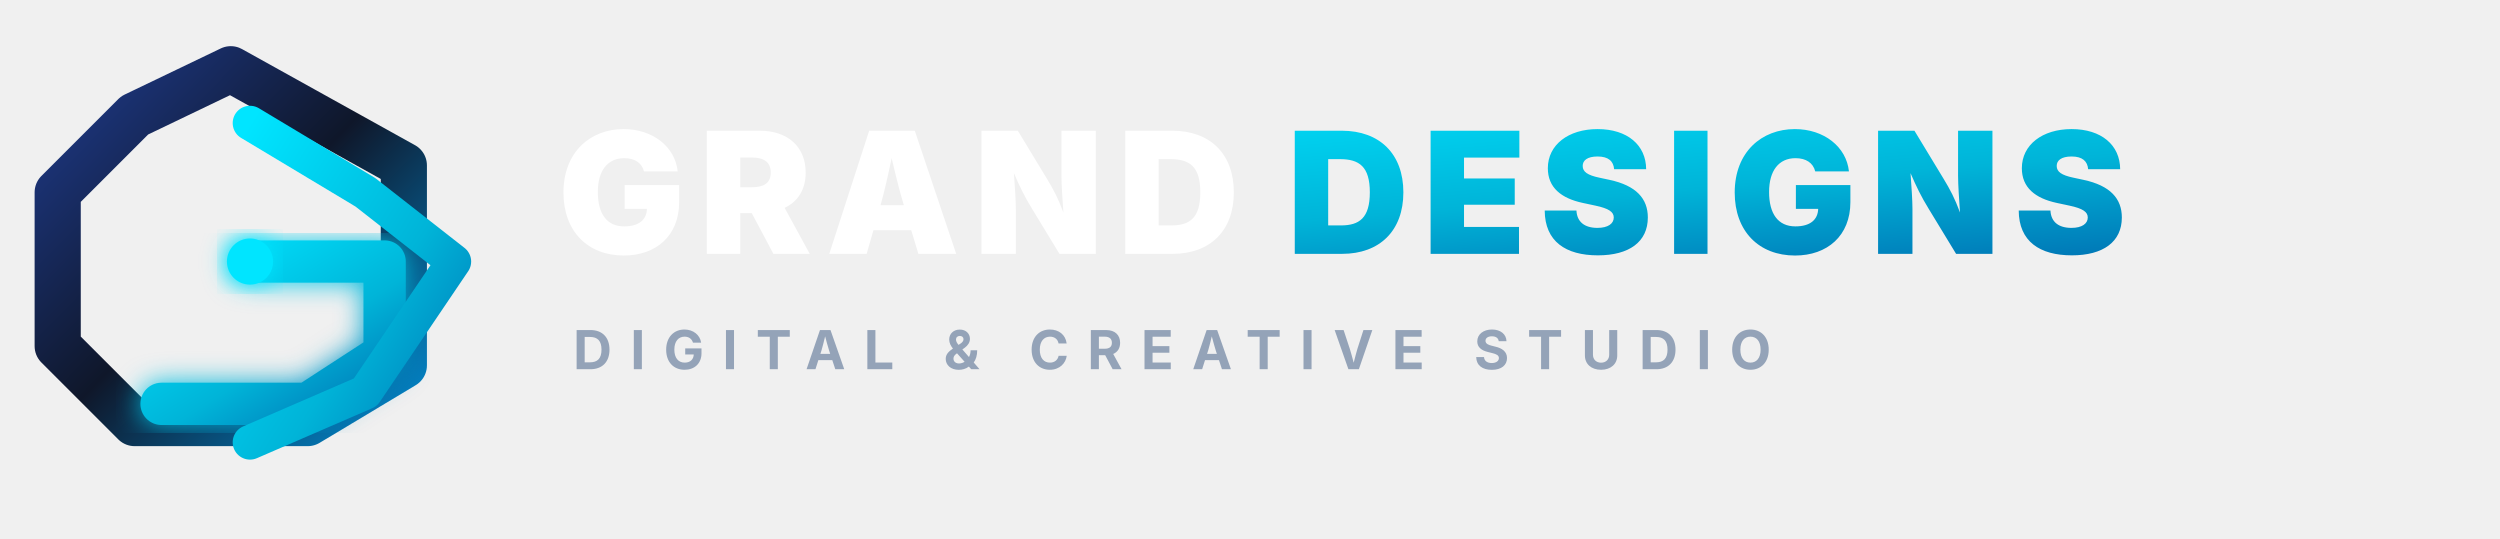
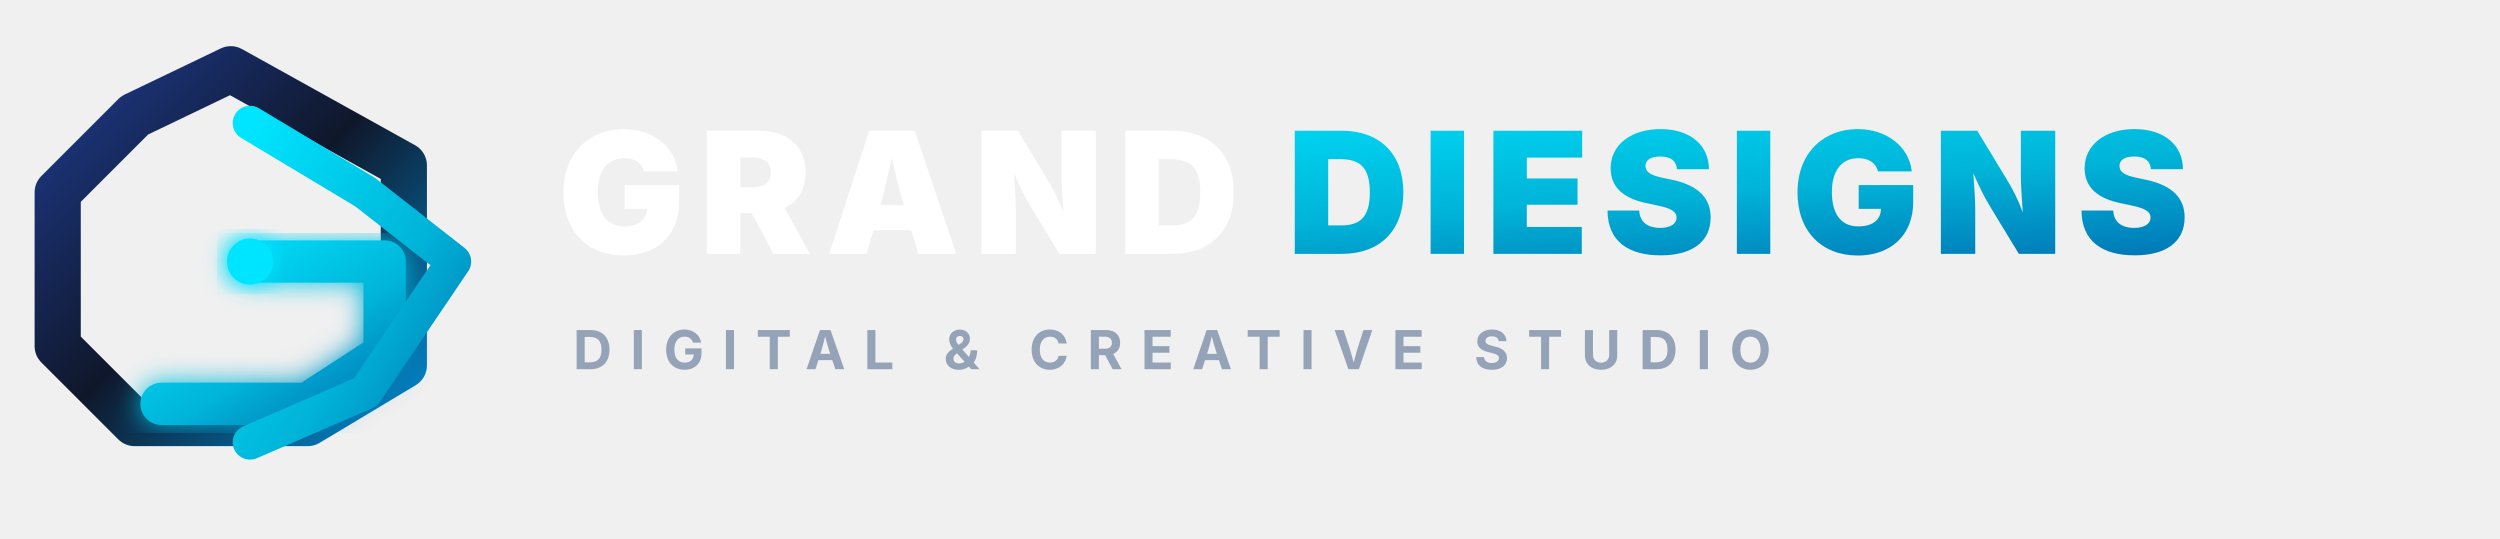
<svg xmlns="http://www.w3.org/2000/svg" viewBox="0 0 650 140" width="100%" height="100%" fill="none">
  <defs>
    <linearGradient id="gdCyanGrad" x1="0%" y1="0%" x2="100%" y2="100%">
      <stop offset="0%" stop-color="#00e5ff" />
      <stop offset="60%" stop-color="#00b4d8" />
      <stop offset="100%" stop-color="#0077b6" />
    </linearGradient>
    <linearGradient id="gdNavyGrad" x1="0%" y1="0%" x2="100%" y2="100%">
      <stop offset="0%" stop-color="#1e3a8a" />
      <stop offset="50%" stop-color="#0f172a" />
      <stop offset="100%" stop-color="#0284c7" />
    </linearGradient>
    <filter id="cyanGlow" x="-20%" y="-20%" width="140%" height="140%">
      <feGaussianBlur stdDeviation="3.5" result="blur" />
      <feComposite in="SourceGraphic" in2="blur" operator="over" />
    </filter>
  </defs>
  <g transform="translate(10, 10)">
    <path d="M50 8 L95 33 L95 85 L70 100 L25 100 L5 80 L5 40 L25 20 L50 8 Z" fill="none" stroke="url(#gdNavyGrad)" stroke-width="12" stroke-linejoin="round" stroke-linecap="round" />
    <path d="M55 58 L90 58 L90 82 L70 95 L32 95" fill="none" stroke="url(#gdCyanGrad)" stroke-width="11" stroke-linejoin="round" stroke-linecap="round" filter="url(#cyanGlow)" />
    <path d="M55 22 L85 40 L108 58 L85 92 L55 105" fill="none" stroke="url(#gdCyanGrad)" stroke-width="9" stroke-linejoin="round" stroke-linecap="round" />
    <circle cx="55" cy="58" r="6" fill="#00e5ff" filter="url(#cyanGlow)" />
  </g>
  <g transform="translate(145, 0)">
    <text x="0" y="66" font-family="'Plus Jakarta Sans', 'Inter', -apple-system, sans-serif" font-size="44" font-weight="900" letter-spacing="0.08em" fill="#ffffff">
-       GRAND <tspan fill="url(#gdCyanGrad)">DESIGNS</tspan>
+       GRAND <tspan fill="url(#gdCyanGrad)">DIESIGNS</tspan>
    </text>
    <text x="4" y="96" font-family="'Plus Jakarta Sans', 'Inter', -apple-system, sans-serif" font-size="14" font-weight="700" letter-spacing="0.34em" fill="#94a3b8">
      DIGITAL &amp; CREATIVE STUDIO
    </text>
  </g>
</svg>
